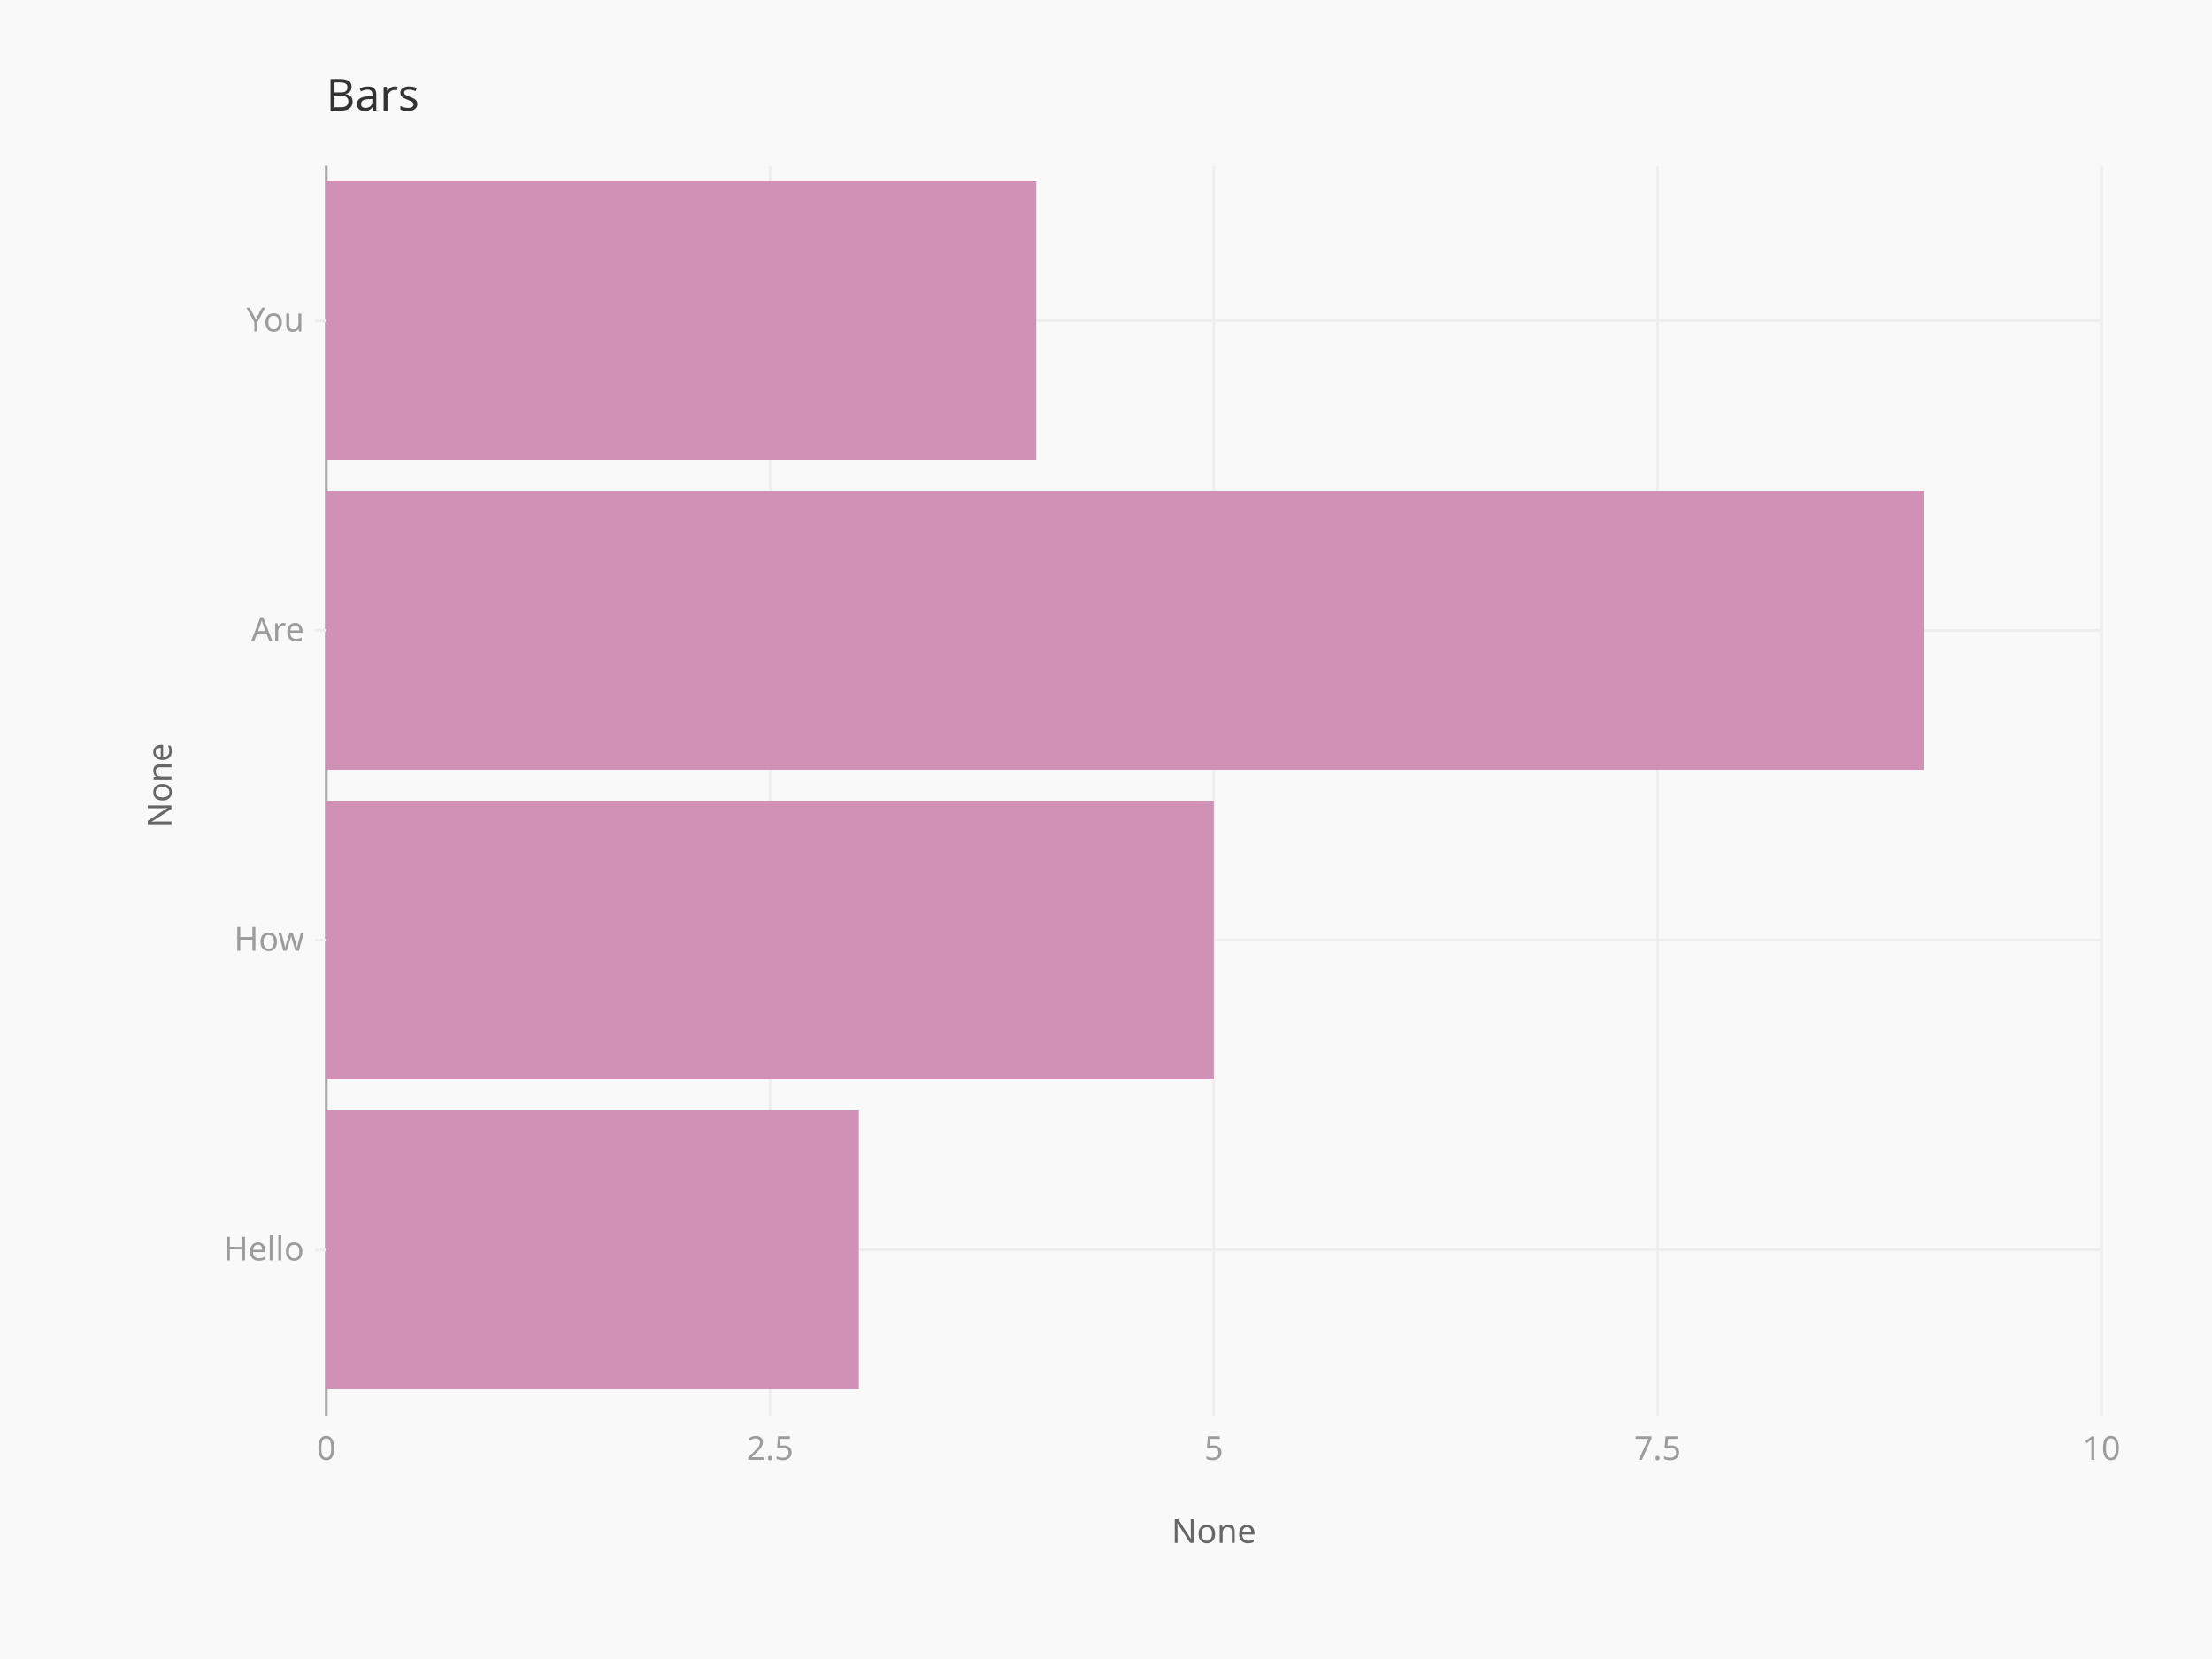
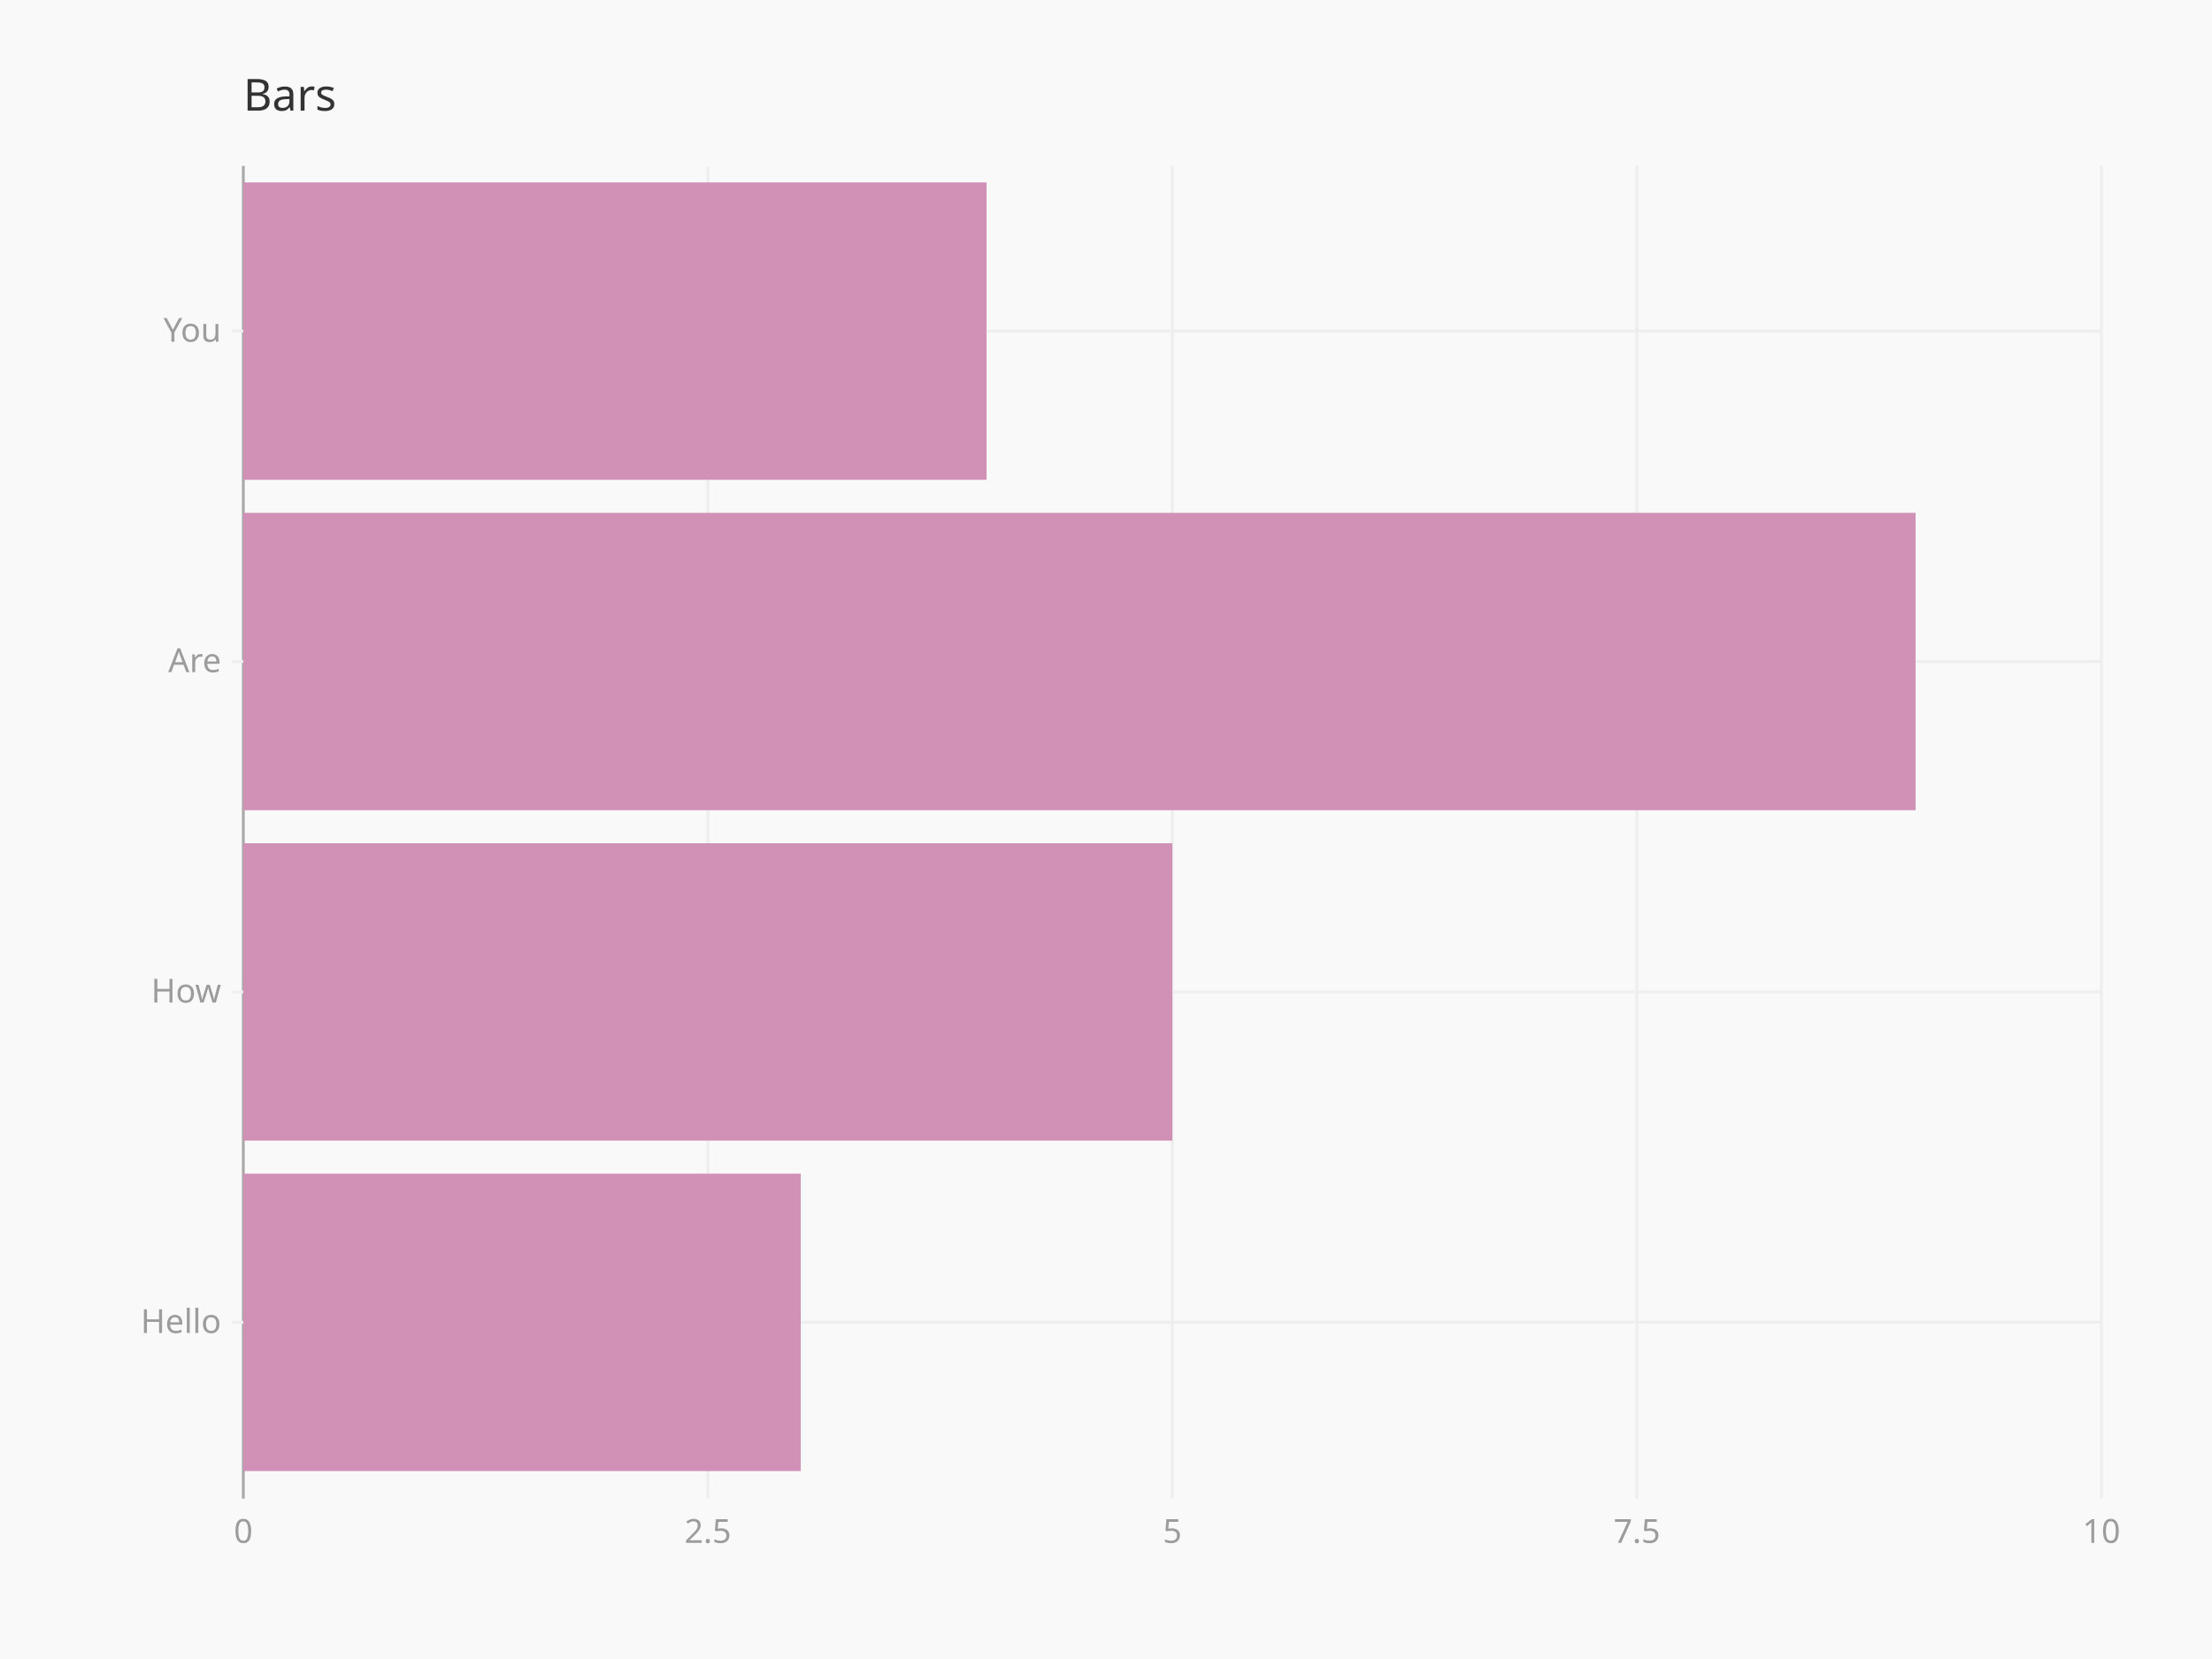
<svg xmlns="http://www.w3.org/2000/svg" height="600" version="1.1" width="800">
  <g>
    <rect fill="#f9f9f9" height="600" width="800" x="0" y="0" />
    <g transform="translate(40 40)">
-       <g transform="translate(78 0)">
+       <g transform="translate(48 0)">
        <text fill="#333" font-family="Monaco" font-size="16" x="0" y="0">Bars</text>
      </g>
      <g transform="translate(0 20)">
-         <g transform="translate(78 0)">
+         <g transform="translate(48 0)">
          <g class="axis bottom">
-             <text dy="1em" fill="#666" font-family="Monaco" text-anchor="middle" transform="" x="321.0" y="486.0">None</text>
            <g class="tick">
-               <line stroke="#eee" stroke-width="1" x1="160.50" x2="160.50" y1="0" y2="452.0" />
-               <text dy="1em" fill="#9c9c9c" font-family="Monaco" text-anchor="middle" x="160.50" y="456.0">2.5</text>
+               <line stroke="#eee" stroke-width="1" x1="168.00" x2="168.00" y1="0" y2="482.0" />
+               <text dy="1em" fill="#9c9c9c" font-family="Monaco" text-anchor="middle" x="168.00" y="486.0">2.5</text>
            </g>
            <g class="tick">
-               <line stroke="#eee" stroke-width="1" x1="321.0" x2="321.0" y1="0" y2="452.0" />
-               <text dy="1em" fill="#9c9c9c" font-family="Monaco" text-anchor="middle" x="321.0" y="456.0">5</text>
+               <line stroke="#eee" stroke-width="1" x1="336.0" x2="336.0" y1="0" y2="482.0" />
+               <text dy="1em" fill="#9c9c9c" font-family="Monaco" text-anchor="middle" x="336.0" y="486.0">5</text>
            </g>
            <g class="tick">
-               <line stroke="#eee" stroke-width="1" x1="481.50" x2="481.50" y1="0" y2="452.0" />
-               <text dy="1em" fill="#9c9c9c" font-family="Monaco" text-anchor="middle" x="481.50" y="456.0">7.5</text>
+               <line stroke="#eee" stroke-width="1" x1="504.00" x2="504.00" y1="0" y2="482.0" />
+               <text dy="1em" fill="#9c9c9c" font-family="Monaco" text-anchor="middle" x="504.00" y="486.0">7.5</text>
            </g>
            <g class="tick">
-               <line stroke="#eee" stroke-width="1" x1="642" x2="642" y1="0" y2="452.0" />
-               <text dy="1em" fill="#9c9c9c" font-family="Monaco" text-anchor="middle" x="642" y="456.0">10</text>
+               <line stroke="#eee" stroke-width="1" x1="672" x2="672" y1="0" y2="482.0" />
+               <text dy="1em" fill="#9c9c9c" font-family="Monaco" text-anchor="middle" x="672" y="486.0">10</text>
            </g>
            <g class="tick">
-               <line stroke="#a8a8a8" stroke-width="1" x1="0" x2="0" y1="0" y2="452.0" />
-               <text dy="1em" fill="#9c9c9c" font-family="Monaco" text-anchor="middle" x="0" y="456.0">0</text>
+               <line stroke="#a8a8a8" stroke-width="1" x1="0" x2="0" y1="0" y2="482.0" />
+               <text dy="1em" fill="#9c9c9c" font-family="Monaco" text-anchor="middle" x="0" y="486.0">0</text>
            </g>
          </g>
          <g class="axis left">
-             <text dy="" fill="#666" font-family="Monaco" text-anchor="middle" transform="rotate(270 -56 224)" x="-56" y="224.0">None</text>
            <g class="tick">
-               <line stroke="#eee" stroke-width="1" x1="-4" x2="642.0" y1="392" y2="392" />
-               <text dy="0.32em" fill="#9c9c9c" font-family="Monaco" text-anchor="end" x="-8" y="392">Hello</text>
+               <line stroke="#eee" stroke-width="1" x1="-4" x2="672.0" y1="418.25" y2="418.25" />
+               <text dy="0.32em" fill="#9c9c9c" font-family="Monaco" text-anchor="end" x="-8" y="418.25">Hello</text>
            </g>
            <g class="tick">
-               <line stroke="#eee" stroke-width="1" x1="-4" x2="642.0" y1="280" y2="280" />
-               <text dy="0.32em" fill="#9c9c9c" font-family="Monaco" text-anchor="end" x="-8" y="280">How</text>
+               <line stroke="#eee" stroke-width="1" x1="-4" x2="672.0" y1="298.75" y2="298.75" />
+               <text dy="0.32em" fill="#9c9c9c" font-family="Monaco" text-anchor="end" x="-8" y="298.75">How</text>
            </g>
            <g class="tick">
-               <line stroke="#eee" stroke-width="1" x1="-4" x2="642.0" y1="168" y2="168" />
-               <text dy="0.32em" fill="#9c9c9c" font-family="Monaco" text-anchor="end" x="-8" y="168">Are</text>
+               <line stroke="#eee" stroke-width="1" x1="-4" x2="672.0" y1="179.25" y2="179.25" />
+               <text dy="0.32em" fill="#9c9c9c" font-family="Monaco" text-anchor="end" x="-8" y="179.25">Are</text>
            </g>
            <g class="tick">
-               <line stroke="#eee" stroke-width="1" x1="-4" x2="642.0" y1="56" y2="56" />
-               <text dy="0.32em" fill="#9c9c9c" font-family="Monaco" text-anchor="end" x="-8" y="56">You</text>
+               <line stroke="#eee" stroke-width="1" x1="-4" x2="672.0" y1="59.75" y2="59.75" />
+               <text dy="0.32em" fill="#9c9c9c" font-family="Monaco" text-anchor="end" x="-8" y="59.75">You</text>
            </g>
          </g>
          <g>
            <g class="series bars">
-               <rect fill="#d190b6" height="100.8" width="256.8" x="0" y="5.6" />
-               <rect fill="#d190b6" height="100.8" width="577.8" x="0" y="117.6" />
-               <rect fill="#d190b6" height="100.8" width="321.0" x="0" y="229.6" />
-               <rect fill="#d190b6" height="100.8" width="192.6" x="0" y="341.6" />
+               <rect fill="#d190b6" height="107.550" width="268.8" x="0" y="5.975" />
+               <rect fill="#d190b6" height="107.550" width="604.8" x="0" y="125.475" />
+               <rect fill="#d190b6" height="107.550" width="336.0" x="0" y="244.975" />
+               <rect fill="#d190b6" height="107.550" width="201.6" x="0" y="364.475" />
            </g>
          </g>
        </g>
      </g>
    </g>
  </g>
</svg>
